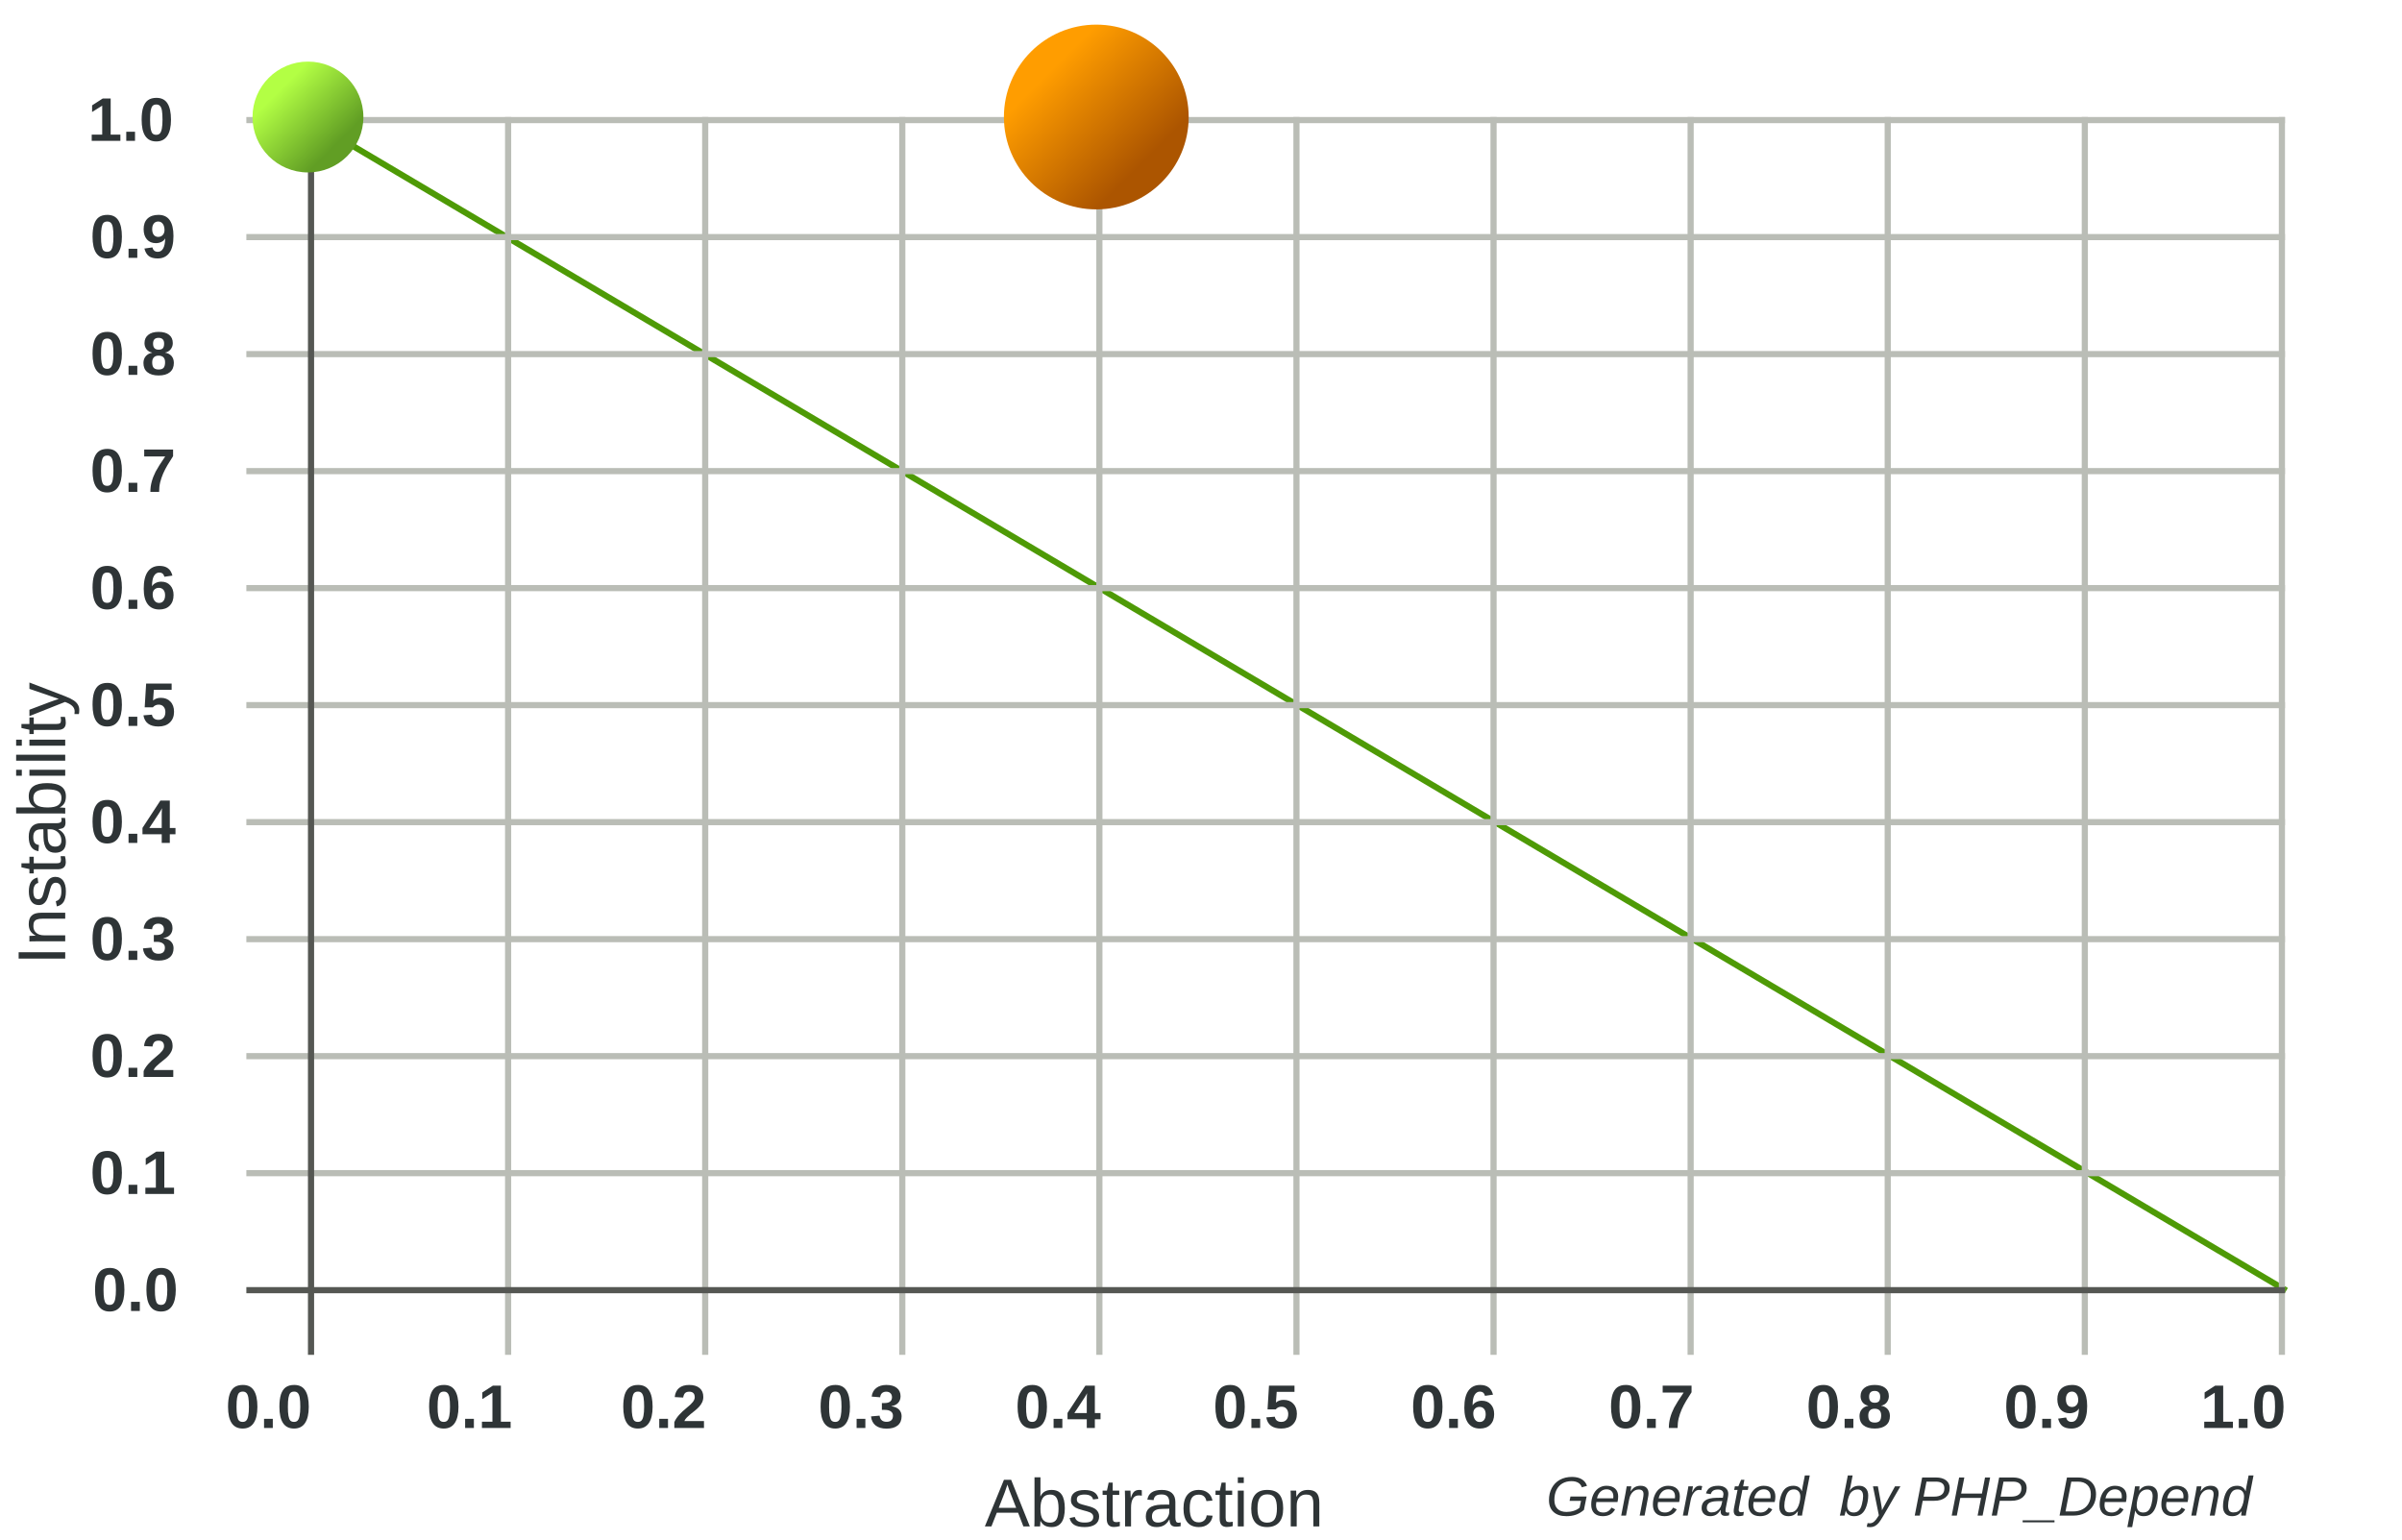
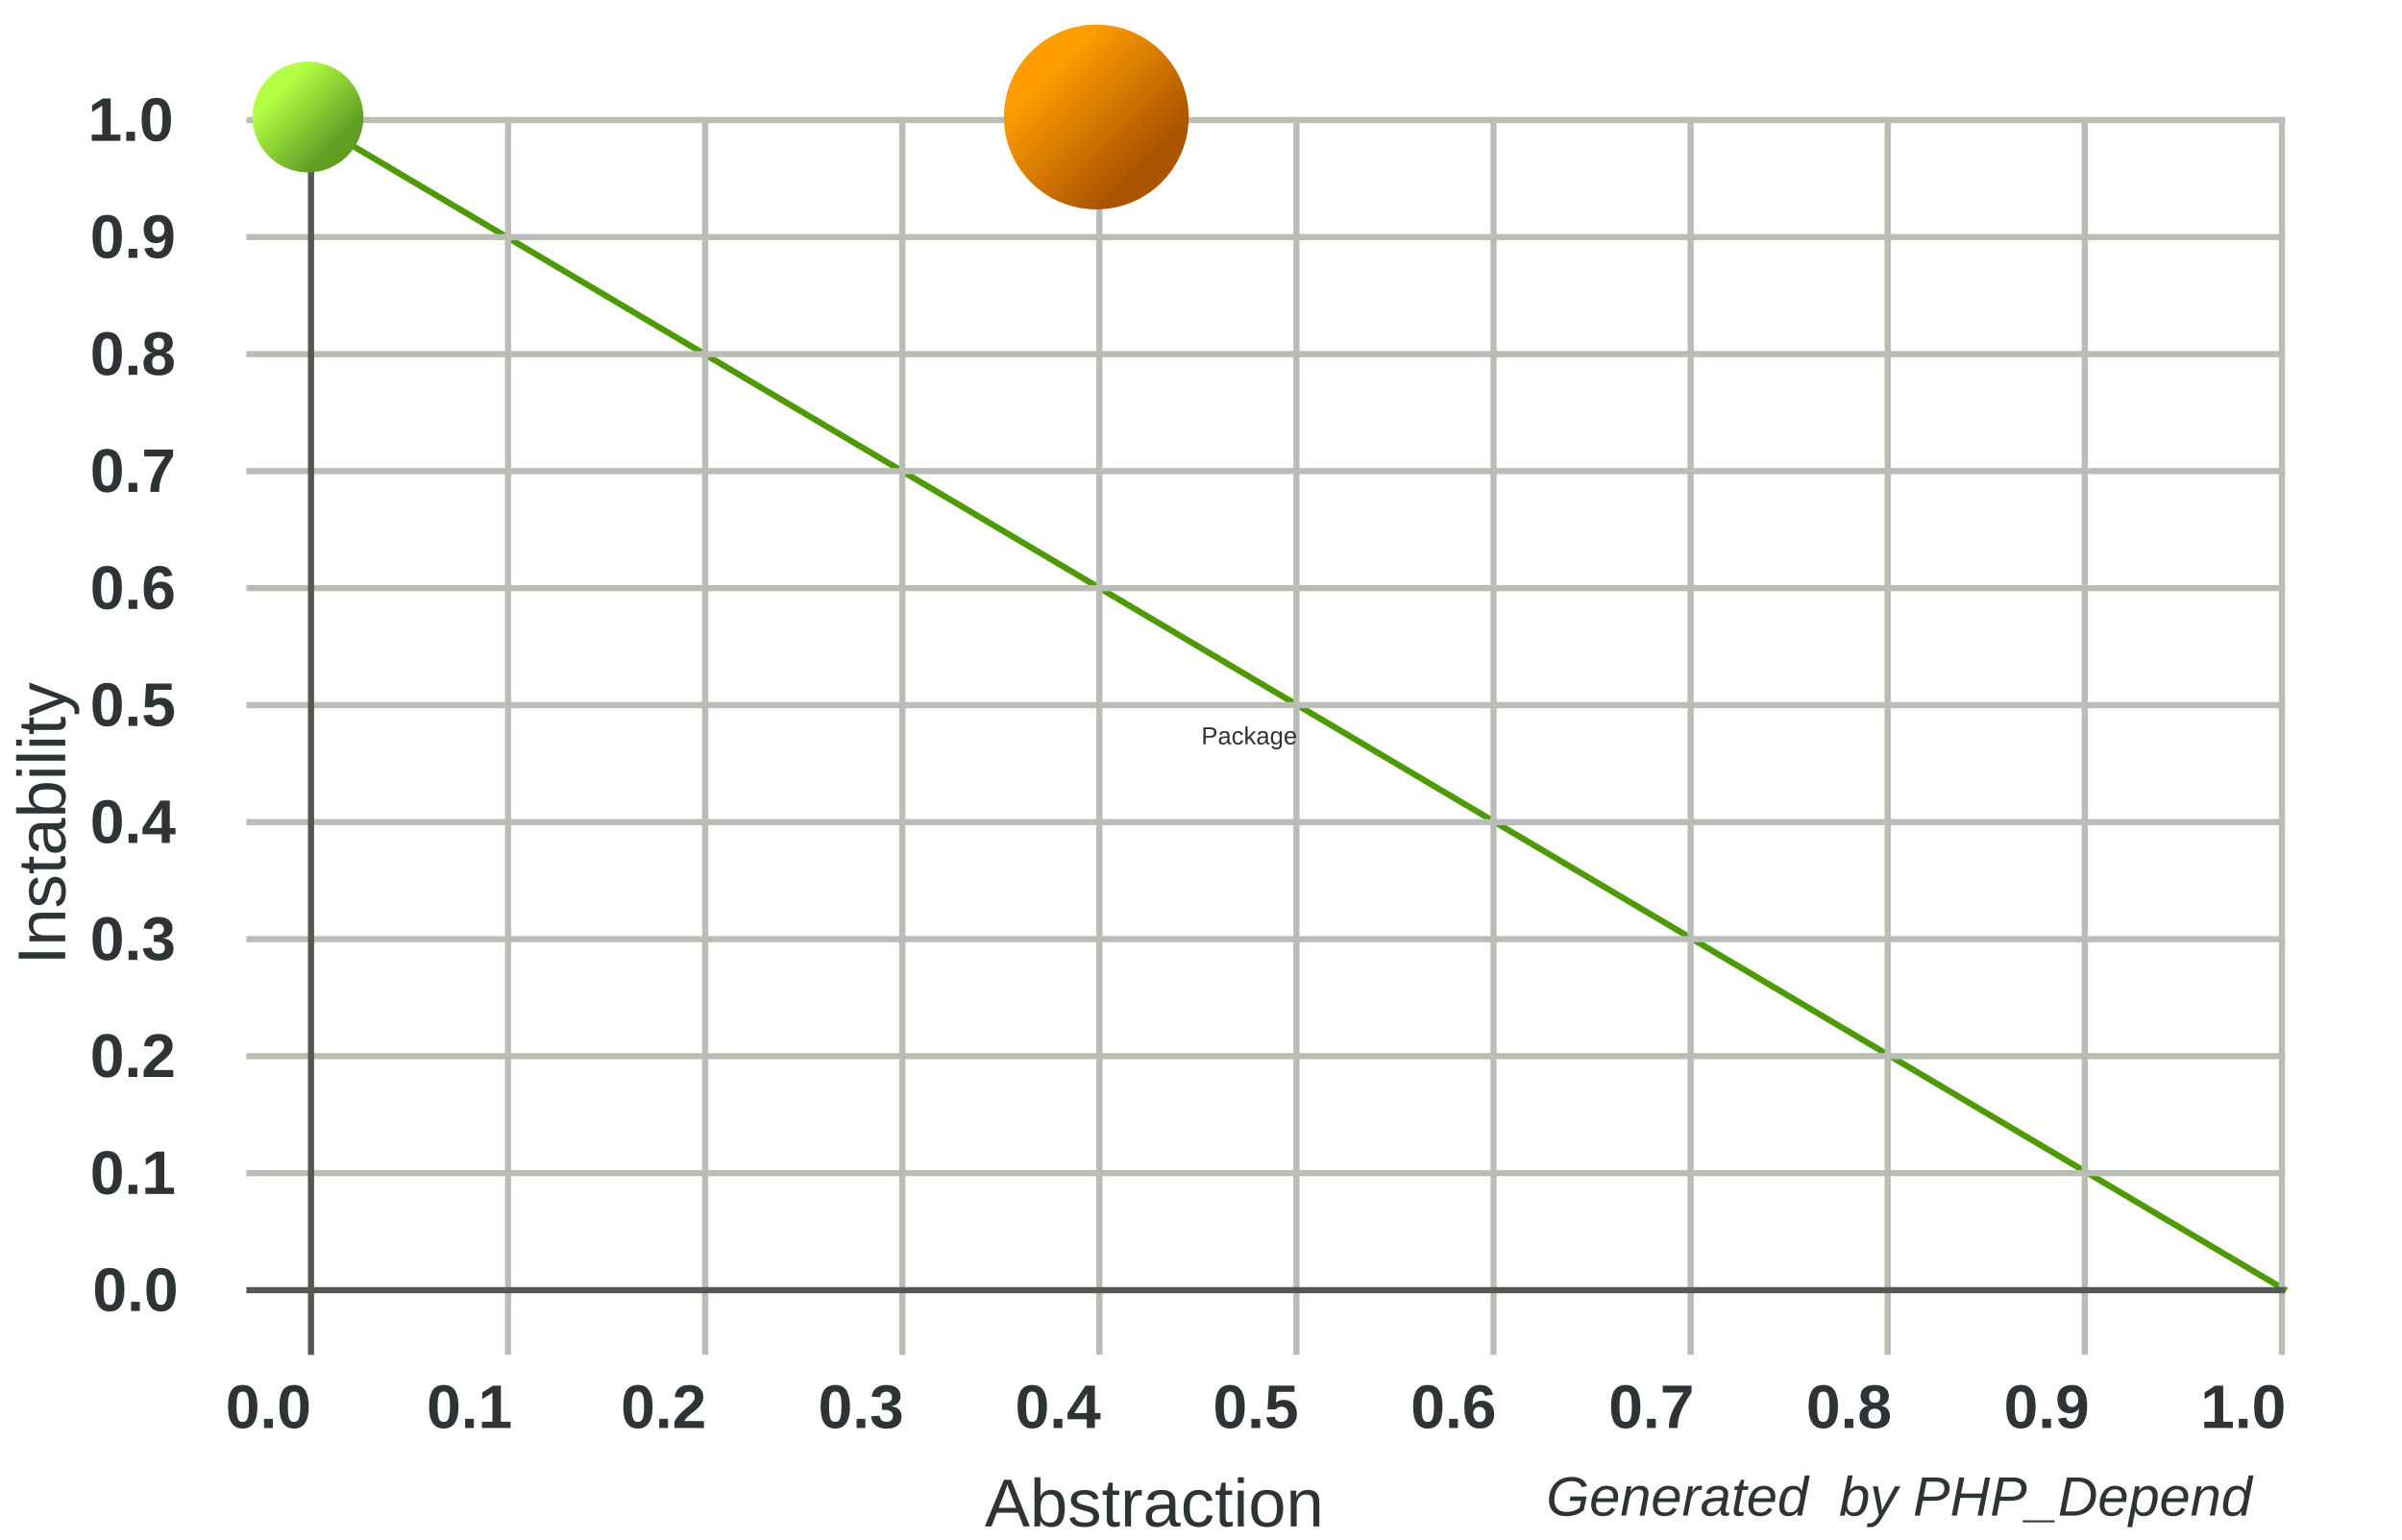
<svg xmlns="http://www.w3.org/2000/svg" xmlns:xlink="http://www.w3.org/1999/xlink" width="390" height="250" id="svg2924" version="1.0">
  <defs id="defs2926">
    <linearGradient id="Definition_LinearGradient_76_64_78_66_b3ff4400_619e2400">
      <stop offset="0" style="stop-color: #b3ff44; stop-opacity: 1.00;" id="stop24" />
      <stop offset="1" style="stop-color: #619e24; stop-opacity: 1.00;" id="stop26" />
    </linearGradient>
    <linearGradient xlink:href="#Definition_LinearGradient_76_64_78_66_b3ff4400_619e2400" id="linearGradient2905" gradientUnits="userSpaceOnUse" x1="76.37" y1="64.293" x2="78.855" y2="66.779" />
    <linearGradient id="Definition_LinearGradient_318_84_320_87_ff9d0000_ac550000">
      <stop offset="0" style="stop-color: #ff9d00; stop-opacity: 1.00;" id="stop156" />
      <stop offset="1" style="stop-color: #ac5500; stop-opacity: 1.00;" id="stop158" />
    </linearGradient>
    <linearGradient xlink:href="#Definition_LinearGradient_318_84_320_87_ff9d0000_ac550000" id="jdepend.bad.gradient" gradientUnits="userSpaceOnUse" x1="0" y1="15" x2="15" y2="30" />
    <linearGradient xlink:href="#Definition_LinearGradient_76_64_78_66_b3ff4400_619e2400" id="jdepend.good.gradient" gradientUnits="userSpaceOnUse" x1="0" y1="15" x2="15" y2="30" />
  </defs>
  <g id="layer1" xml:id="jdepend.layer">
    <rect style="opacity:1;fill:#4e9a06;fill-opacity:1;stroke:none;stroke-width:1;stroke-miterlimit:4;stroke-dasharray:none;stroke-opacity:1" id="rect4614" width="373" height="1" x="53.196" y="-9.294" transform="matrix(0.8604851,0.5094756,-0.5094738,0.8604862,0,0)" />
    <rect style="opacity:1;fill:#babdb6;fill-opacity:1;stroke:none;stroke-width:1;stroke-miterlimit:4;stroke-dasharray:none;stroke-opacity:1" id="rect4464" width="1" height="201" x="82" y="19" rx="0" ry="0" />
    <rect style="opacity:1;fill:#babdb6;fill-opacity:1;stroke:none;stroke-width:1;stroke-miterlimit:4;stroke-dasharray:none;stroke-opacity:1" id="rect4466" width="1" height="201" x="114" y="19" rx="0" ry="0" />
    <rect style="opacity:1;fill:#babdb6;fill-opacity:1;stroke:none;stroke-width:1;stroke-miterlimit:4;stroke-dasharray:none;stroke-opacity:1" id="rect4468" width="1" height="201" x="146" y="19" rx="0" ry="0" />
    <rect style="opacity:1;fill:#babdb6;fill-opacity:1;stroke:none;stroke-width:1;stroke-miterlimit:4;stroke-dasharray:none;stroke-opacity:1" id="rect4470" width="1" height="201" x="178" y="19" rx="0" ry="0" />
    <rect style="opacity:1;fill:#babdb6;fill-opacity:1;stroke:none;stroke-width:1;stroke-miterlimit:4;stroke-dasharray:none;stroke-opacity:1" id="rect4472" width="1" height="201" x="210" y="19" rx="0" ry="0" />
    <rect style="opacity:1;fill:#babdb6;fill-opacity:1;stroke:none;stroke-width:1;stroke-miterlimit:4;stroke-dasharray:none;stroke-opacity:1" id="rect4474" width="1" height="201" x="242" y="19" rx="0" ry="0" />
    <rect style="opacity:1;fill:#babdb6;fill-opacity:1;stroke:none;stroke-width:1;stroke-miterlimit:4;stroke-dasharray:none;stroke-opacity:1" id="rect4476" width="1" height="201" x="274" y="19" rx="0" ry="0" />
    <rect style="opacity:1;fill:#babdb6;fill-opacity:1;stroke:none;stroke-width:1;stroke-miterlimit:4;stroke-dasharray:none;stroke-opacity:1" id="rect4478" width="1" height="201" x="306" y="19" rx="0" ry="0" />
    <rect style="opacity:1;fill:#babdb6;fill-opacity:1;stroke:none;stroke-width:1;stroke-miterlimit:4;stroke-dasharray:none;stroke-opacity:1" id="rect4480" width="1" height="201" x="338" y="19" rx="0" ry="0" />
    <rect style="opacity:1;fill:#babdb6;fill-opacity:1;stroke:none;stroke-width:1;stroke-miterlimit:4;stroke-dasharray:none;stroke-opacity:1" id="rect4482" width="1" height="201" x="370" y="19" rx="0" ry="0" />
    <rect style="opacity:1;fill:#babdb6;fill-opacity:1;stroke:none;stroke-width:1;stroke-miterlimit:4;stroke-dasharray:none;stroke-opacity:1" id="rect4484" width="331" height="1" x="40" y="19" />
    <rect style="opacity:1;fill:#babdb6;fill-opacity:1;stroke:none;stroke-width:1;stroke-miterlimit:4;stroke-dasharray:none;stroke-opacity:1" id="rect4486" width="331" height="1" x="40" y="57" />
    <rect style="opacity:1;fill:#babdb6;fill-opacity:1;stroke:none;stroke-width:1;stroke-miterlimit:4;stroke-dasharray:none;stroke-opacity:1" id="rect4488" width="331" height="1" x="40" y="38" />
    <rect style="opacity:1;fill:#babdb6;fill-opacity:1;stroke:none;stroke-width:1;stroke-miterlimit:4;stroke-dasharray:none;stroke-opacity:1" id="rect4490" width="331" height="1" x="40" y="76" />
    <rect style="opacity:1;fill:#babdb6;fill-opacity:1;stroke:none;stroke-width:1;stroke-miterlimit:4;stroke-dasharray:none;stroke-opacity:1" id="rect4492" width="331" height="1" x="40" y="95" />
    <rect style="opacity:1;fill:#babdb6;fill-opacity:1;stroke:none;stroke-width:1;stroke-miterlimit:4;stroke-dasharray:none;stroke-opacity:1" id="rect4494" width="331" height="1" x="40" y="133" />
    <rect style="opacity:1;fill:#babdb6;fill-opacity:1;stroke:none;stroke-width:1;stroke-miterlimit:4;stroke-dasharray:none;stroke-opacity:1" id="rect4496" width="331" height="1" x="40" y="114" />
    <rect style="opacity:1;fill:#babdb6;fill-opacity:1;stroke:none;stroke-width:1;stroke-miterlimit:4;stroke-dasharray:none;stroke-opacity:1" id="rect4498" width="331" height="1" x="40" y="152" />
    <rect style="opacity:1;fill:#babdb6;fill-opacity:1;stroke:none;stroke-width:1;stroke-miterlimit:4;stroke-dasharray:none;stroke-opacity:1" id="rect4500" width="331" height="1" x="40" y="171" />
    <rect style="opacity:1;fill:#babdb6;fill-opacity:1;stroke:none;stroke-width:1;stroke-miterlimit:4;stroke-dasharray:none;stroke-opacity:1" id="rect4502" width="331" height="1" x="40" y="190" />
    <rect style="opacity:1;fill:#555753;fill-opacity:1;stroke:none;stroke-width:1;stroke-miterlimit:4;stroke-dasharray:none;stroke-opacity:1" id="rect4504" width="331" height="1" x="40" y="209" />
    <rect style="opacity:1;fill:#555753;fill-opacity:1;stroke:none;stroke-width:1;stroke-miterlimit:4;stroke-dasharray:none;stroke-opacity:1" id="rect4462" width="1" height="201" x="50" y="19" rx="0" ry="0" />
    <text xml:space="preserve" style="font-size:10px;font-style:normal;font-variant:normal;font-weight:bold;font-stretch:normal;text-align:center;text-anchor:middle;fill:#2e3436;fill-opacity:1;stroke:none;stroke-width:1px;stroke-linecap:butt;stroke-linejoin:miter;stroke-opacity:1;font-family:Arial;" x="83.181" y="231.873" id="text4506">
      <tspan id="tspan4508" x="83.181" y="231.873">0.1</tspan>
    </text>
    <text xml:space="preserve" style="font-size:10px;font-style:normal;font-variant:normal;font-weight:bold;font-stretch:normal;text-align:center;text-anchor:middle;fill:#2e3436;fill-opacity:1;stroke:none;stroke-width:1px;stroke-linecap:butt;stroke-linejoin:miter;stroke-opacity:1;font-family:Arial;" x="114.701" y="231.873" id="text4510">
      <tspan id="tspan4512" x="114.701" y="231.873">0.2</tspan>
    </text>
    <text xml:space="preserve" style="font-size:10px;font-style:normal;font-variant:normal;font-weight:bold;font-stretch:normal;text-align:center;text-anchor:middle;fill:#2e3436;fill-opacity:1;stroke:none;stroke-width:1px;stroke-linecap:butt;stroke-linejoin:miter;stroke-opacity:1;font-family:Arial;" x="242.953" y="231.873" id="text4514">
      <tspan id="tspan4516" x="242.953" y="231.873">0.6</tspan>
    </text>
    <text xml:space="preserve" style="font-size:10px;font-style:normal;font-variant:normal;font-weight:bold;font-stretch:normal;text-align:center;text-anchor:middle;fill:#2e3436;fill-opacity:1;stroke:none;stroke-width:1px;stroke-linecap:butt;stroke-linejoin:miter;stroke-opacity:1;font-family:Arial;" x="210.845" y="231.873" id="text4518">
      <tspan id="tspan4520" x="210.845" y="231.873">0.5</tspan>
    </text>
    <text xml:space="preserve" style="font-size:10px;font-style:normal;font-variant:normal;font-weight:bold;font-stretch:normal;text-align:center;text-anchor:middle;fill:#2e3436;fill-opacity:1;stroke:none;stroke-width:1px;stroke-linecap:butt;stroke-linejoin:miter;stroke-opacity:1;font-family:Arial;" x="178.727" y="231.873" id="text4522">
      <tspan id="tspan4524" x="178.727" y="231.873">0.4</tspan>
    </text>
    <text xml:space="preserve" style="font-size:10px;font-style:normal;font-variant:normal;font-weight:bold;font-stretch:normal;text-align:center;text-anchor:middle;fill:#2e3436;fill-opacity:1;stroke:none;stroke-width:1px;stroke-linecap:butt;stroke-linejoin:miter;stroke-opacity:1;font-family:Arial;" x="146.746" y="231.873" id="text4526">
      <tspan id="tspan4528" x="146.746" y="231.873">0.3</tspan>
    </text>
    <text xml:space="preserve" style="font-size:10px;font-style:normal;font-variant:normal;font-weight:bold;font-stretch:normal;text-align:center;text-anchor:middle;fill:#2e3436;fill-opacity:1;stroke:none;stroke-width:1px;stroke-linecap:butt;stroke-linejoin:miter;stroke-opacity:1;font-family:Arial;" x="307.162" y="231.873" id="text4530">
      <tspan id="tspan4532" x="307.162" y="231.873">0.8</tspan>
    </text>
    <text xml:space="preserve" style="font-size:10px;font-style:normal;font-variant:normal;font-weight:bold;font-stretch:normal;text-align:center;text-anchor:middle;fill:#2e3436;fill-opacity:1;stroke:none;stroke-width:1px;stroke-linecap:butt;stroke-linejoin:miter;stroke-opacity:1;font-family:Arial;" x="275.079" y="231.873" id="text4534">
      <tspan id="tspan4536" x="275.079" y="231.873">0.7</tspan>
    </text>
    <text xml:space="preserve" style="font-size:10px;font-style:normal;font-variant:normal;font-weight:bold;font-stretch:normal;text-align:center;text-anchor:middle;fill:#2e3436;fill-opacity:1;stroke:none;stroke-width:1px;stroke-linecap:butt;stroke-linejoin:miter;stroke-opacity:1;font-family:Arial;" x="371.162" y="231.873" id="text4538">
      <tspan id="tspan4540" x="371.162" y="231.873">1.0</tspan>
    </text>
    <text xml:space="preserve" style="font-size:10px;font-style:normal;font-variant:normal;font-weight:bold;font-stretch:normal;text-align:center;text-anchor:middle;fill:#2e3436;fill-opacity:1;stroke:none;stroke-width:1px;stroke-linecap:butt;stroke-linejoin:miter;stroke-opacity:1;font-family:Arial;" x="339.251" y="231.873" id="text4542">
      <tspan id="tspan4544" x="339.251" y="231.873">0.9</tspan>
    </text>
    <text xml:space="preserve" style="font-size:10px;font-style:normal;font-variant:normal;font-weight:bold;font-stretch:normal;text-align:center;text-anchor:middle;fill:#2e3436;fill-opacity:1;stroke:none;stroke-width:1px;stroke-linecap:butt;stroke-linejoin:miter;stroke-opacity:1;font-family:Arial;" x="50.533" y="231.873" id="text4546">
      <tspan id="tspan4548" x="50.533" y="231.873">0.0</tspan>
    </text>
    <text xml:space="preserve" style="font-size:10px;font-style:normal;font-variant:normal;font-weight:bold;font-stretch:normal;text-align:center;text-anchor:middle;fill:#2e3436;fill-opacity:1;stroke:none;stroke-width:1px;stroke-linecap:butt;stroke-linejoin:miter;stroke-opacity:1;font-family:Arial;" x="28.533" y="193.878" id="text4550">
      <tspan id="tspan4552" x="28.533" y="193.878">0.1</tspan>
    </text>
    <text xml:space="preserve" style="font-size:10px;font-style:normal;font-variant:normal;font-weight:bold;font-stretch:normal;text-align:center;text-anchor:middle;fill:#2e3436;fill-opacity:1;stroke:none;stroke-width:1px;stroke-linecap:butt;stroke-linejoin:miter;stroke-opacity:1;font-family:Arial;" x="28.533" y="174.878" id="text4554">
      <tspan id="tspan4556" x="28.533" y="174.878">0.2</tspan>
    </text>
    <text xml:space="preserve" style="font-size:10px;font-style:normal;font-variant:normal;font-weight:bold;font-stretch:normal;text-align:center;text-anchor:middle;fill:#2e3436;fill-opacity:1;stroke:none;stroke-width:1px;stroke-linecap:butt;stroke-linejoin:miter;stroke-opacity:1;font-family:Arial;" x="28.533" y="98.878" id="text4558">
      <tspan id="tspan4560" x="28.533" y="98.878">0.6</tspan>
    </text>
    <text xml:space="preserve" style="font-size:10px;font-style:normal;font-variant:normal;font-weight:bold;font-stretch:normal;text-align:center;text-anchor:middle;fill:#2e3436;fill-opacity:1;stroke:none;stroke-width:1px;stroke-linecap:butt;stroke-linejoin:miter;stroke-opacity:1;font-family:Arial;" x="28.533" y="117.878" id="text4562">
      <tspan id="tspan4564" x="28.533" y="117.878">0.5</tspan>
    </text>
    <text xml:space="preserve" style="font-size:10px;font-style:normal;font-variant:normal;font-weight:bold;font-stretch:normal;text-align:center;text-anchor:middle;fill:#2e3436;fill-opacity:1;stroke:none;stroke-width:1px;stroke-linecap:butt;stroke-linejoin:miter;stroke-opacity:1;font-family:Arial;" x="28.533" y="136.878" id="text4566">
      <tspan id="tspan4568" x="28.533" y="136.878">0.4</tspan>
    </text>
    <text xml:space="preserve" style="font-size:10px;font-style:normal;font-variant:normal;font-weight:bold;font-stretch:normal;text-align:center;text-anchor:middle;fill:#2e3436;fill-opacity:1;stroke:none;stroke-width:1px;stroke-linecap:butt;stroke-linejoin:miter;stroke-opacity:1;font-family:Arial;" x="28.533" y="155.878" id="text4570">
      <tspan id="tspan4572" x="28.533" y="155.878">0.3</tspan>
    </text>
    <text xml:space="preserve" style="font-size:10px;font-style:normal;font-variant:normal;font-weight:bold;font-stretch:normal;text-align:center;text-anchor:middle;fill:#2e3436;fill-opacity:1;stroke:none;stroke-width:1px;stroke-linecap:butt;stroke-linejoin:miter;stroke-opacity:1;font-family:Arial;" x="28.533" y="60.875" id="text4574">
      <tspan id="tspan4576" x="28.533" y="60.875">0.8</tspan>
    </text>
    <text xml:space="preserve" style="font-size:10px;font-style:normal;font-variant:normal;font-weight:bold;font-stretch:normal;text-align:center;text-anchor:middle;fill:#2e3436;fill-opacity:1;stroke:none;stroke-width:1px;stroke-linecap:butt;stroke-linejoin:miter;stroke-opacity:1;font-family:Arial;" x="28.533" y="79.878" id="text4578">
      <tspan id="tspan4580" x="28.533" y="79.878">0.7</tspan>
    </text>
    <text xml:space="preserve" style="font-size:10px;font-style:normal;font-variant:normal;font-weight:bold;font-stretch:normal;text-align:center;text-anchor:middle;fill:#2e3436;fill-opacity:1;stroke:none;stroke-width:1px;stroke-linecap:butt;stroke-linejoin:miter;stroke-opacity:1;font-family:Arial;" x="28.162" y="22.878" id="text4582">
      <tspan id="tspan4584" x="28.162" y="22.878">1.0</tspan>
    </text>
    <text xml:space="preserve" style="font-size:10px;font-style:normal;font-variant:normal;font-weight:bold;font-stretch:normal;text-align:center;text-anchor:middle;fill:#2e3436;fill-opacity:1;stroke:none;stroke-width:1px;stroke-linecap:butt;stroke-linejoin:miter;stroke-opacity:1;font-family:Arial;" x="28.533" y="41.875" id="text4586">
      <tspan id="tspan4588" x="28.533" y="41.875">0.9</tspan>
    </text>
    <text xml:space="preserve" style="font-size:10px;font-style:normal;font-variant:normal;font-weight:bold;font-stretch:normal;text-align:center;text-anchor:middle;fill:#2e3436;fill-opacity:1;stroke:none;stroke-width:1px;stroke-linecap:butt;stroke-linejoin:miter;stroke-opacity:1;font-family:Arial;" x="28.939" y="212.878" id="text4590">
      <tspan id="tspan4592" x="28.939" y="212.878">0.0</tspan>
    </text>
    <text xml:space="preserve" style="font-size:11px;font-style:normal;font-variant:normal;font-weight:normal;font-stretch:normal;text-align:center;writing-mode:lr-tb;text-anchor:middle;fill:#2e3436;fill-opacity:1;stroke:none;stroke-width:1px;stroke-linecap:butt;stroke-linejoin:miter;stroke-opacity:1;font-family:Arial;" x="195.053" y="247.86" id="text4604" transform="scale(1.000001,0.9999988)">
      <tspan id="tspan4606" x="195.053" y="247.86">Abstraction</tspan>
    </text>
    <text xml:space="preserve" style="font-size:11px;font-style:normal;font-variant:normal;font-weight:normal;font-stretch:normal;text-align:center;writing-mode:lr-tb;text-anchor:middle;fill:#2e3436;fill-opacity:1;stroke:none;stroke-width:1px;stroke-linecap:butt;stroke-linejoin:miter;stroke-opacity:1;font-family:Arial;" x="-126.1" y="10.59" id="text4608" transform="matrix(0,-1,1,0,0,0)">
      <tspan id="tspan4610" x="-126.1" y="10.59">Instability</tspan>
    </text>
    <text xml:space="preserve" style="font-size:9px;font-style:normal;font-weight:normal;text-align:center;text-anchor:middle;fill:#2e3436;fill-opacity:1;stroke:none;stroke-width:1px;stroke-linecap:butt;stroke-linejoin:miter;stroke-opacity:1;font-family:URW Chancery L" x="313.304" y="246.106" id="text2692">
      <tspan id="tspan2694" x="313.304" y="246.106" style="font-size:9px;font-style:italic;font-variant:normal;font-weight:normal;font-stretch:normal;fill:#2e3436;font-family:Arial; Italic">Generated  by PHP_Depend</tspan>
    </text>
    <ellipse id="jdepend.bad" xml:id="jdepend.bad" style="fill:url(#jdepend.bad.gradient);stroke:none" ry="15" rx="15" cy="15" cx="15" transform="translate(163,4)" />
    <ellipse id="jdepend.good" xml:id="jdepend.good" style="fill:url(#jdepend.good.gradient);stroke:none" ry="15" rx="15" cy="15" cx="15" transform="matrix(0.6,0,0,0.6,41,10)" />
  </g>
+   <g>
+     <text xml:space="preserve" style="font-size:4px;font-family:Arial;fill:#2e3436;" x="195.053" y="120.86" xml:id="jdepend.legend">Package</text>
+   </g>
</svg>
